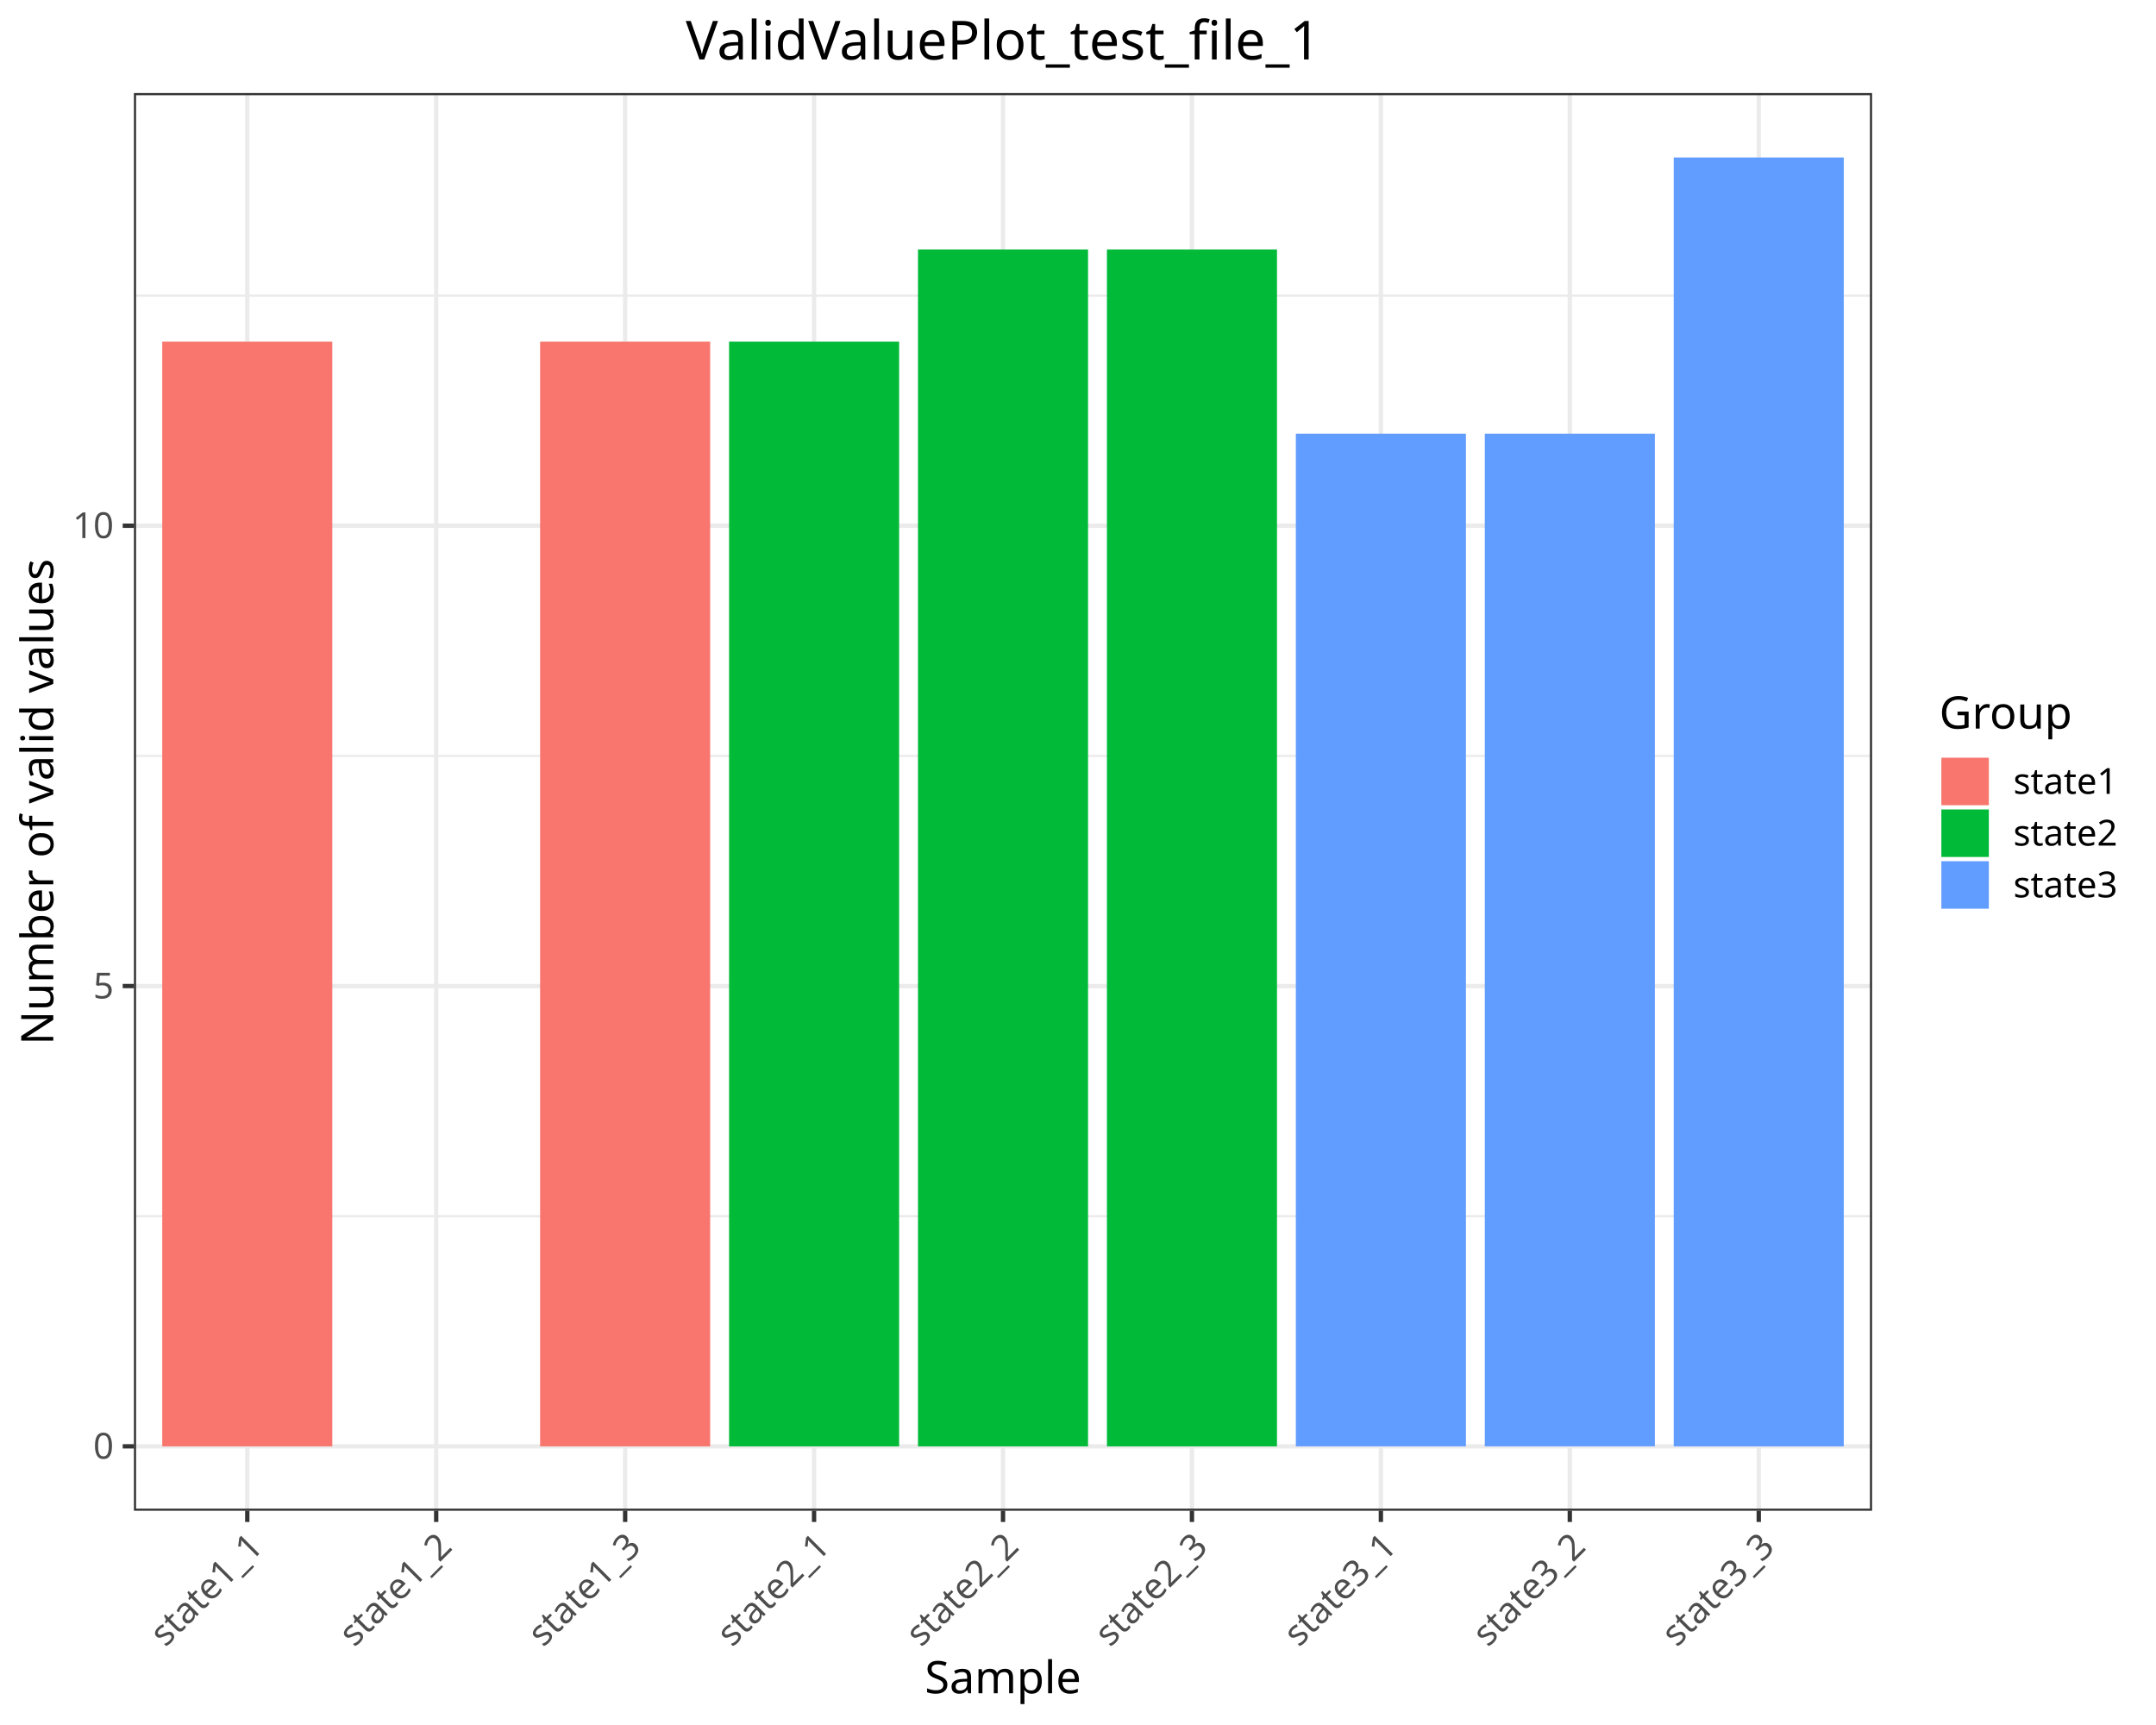
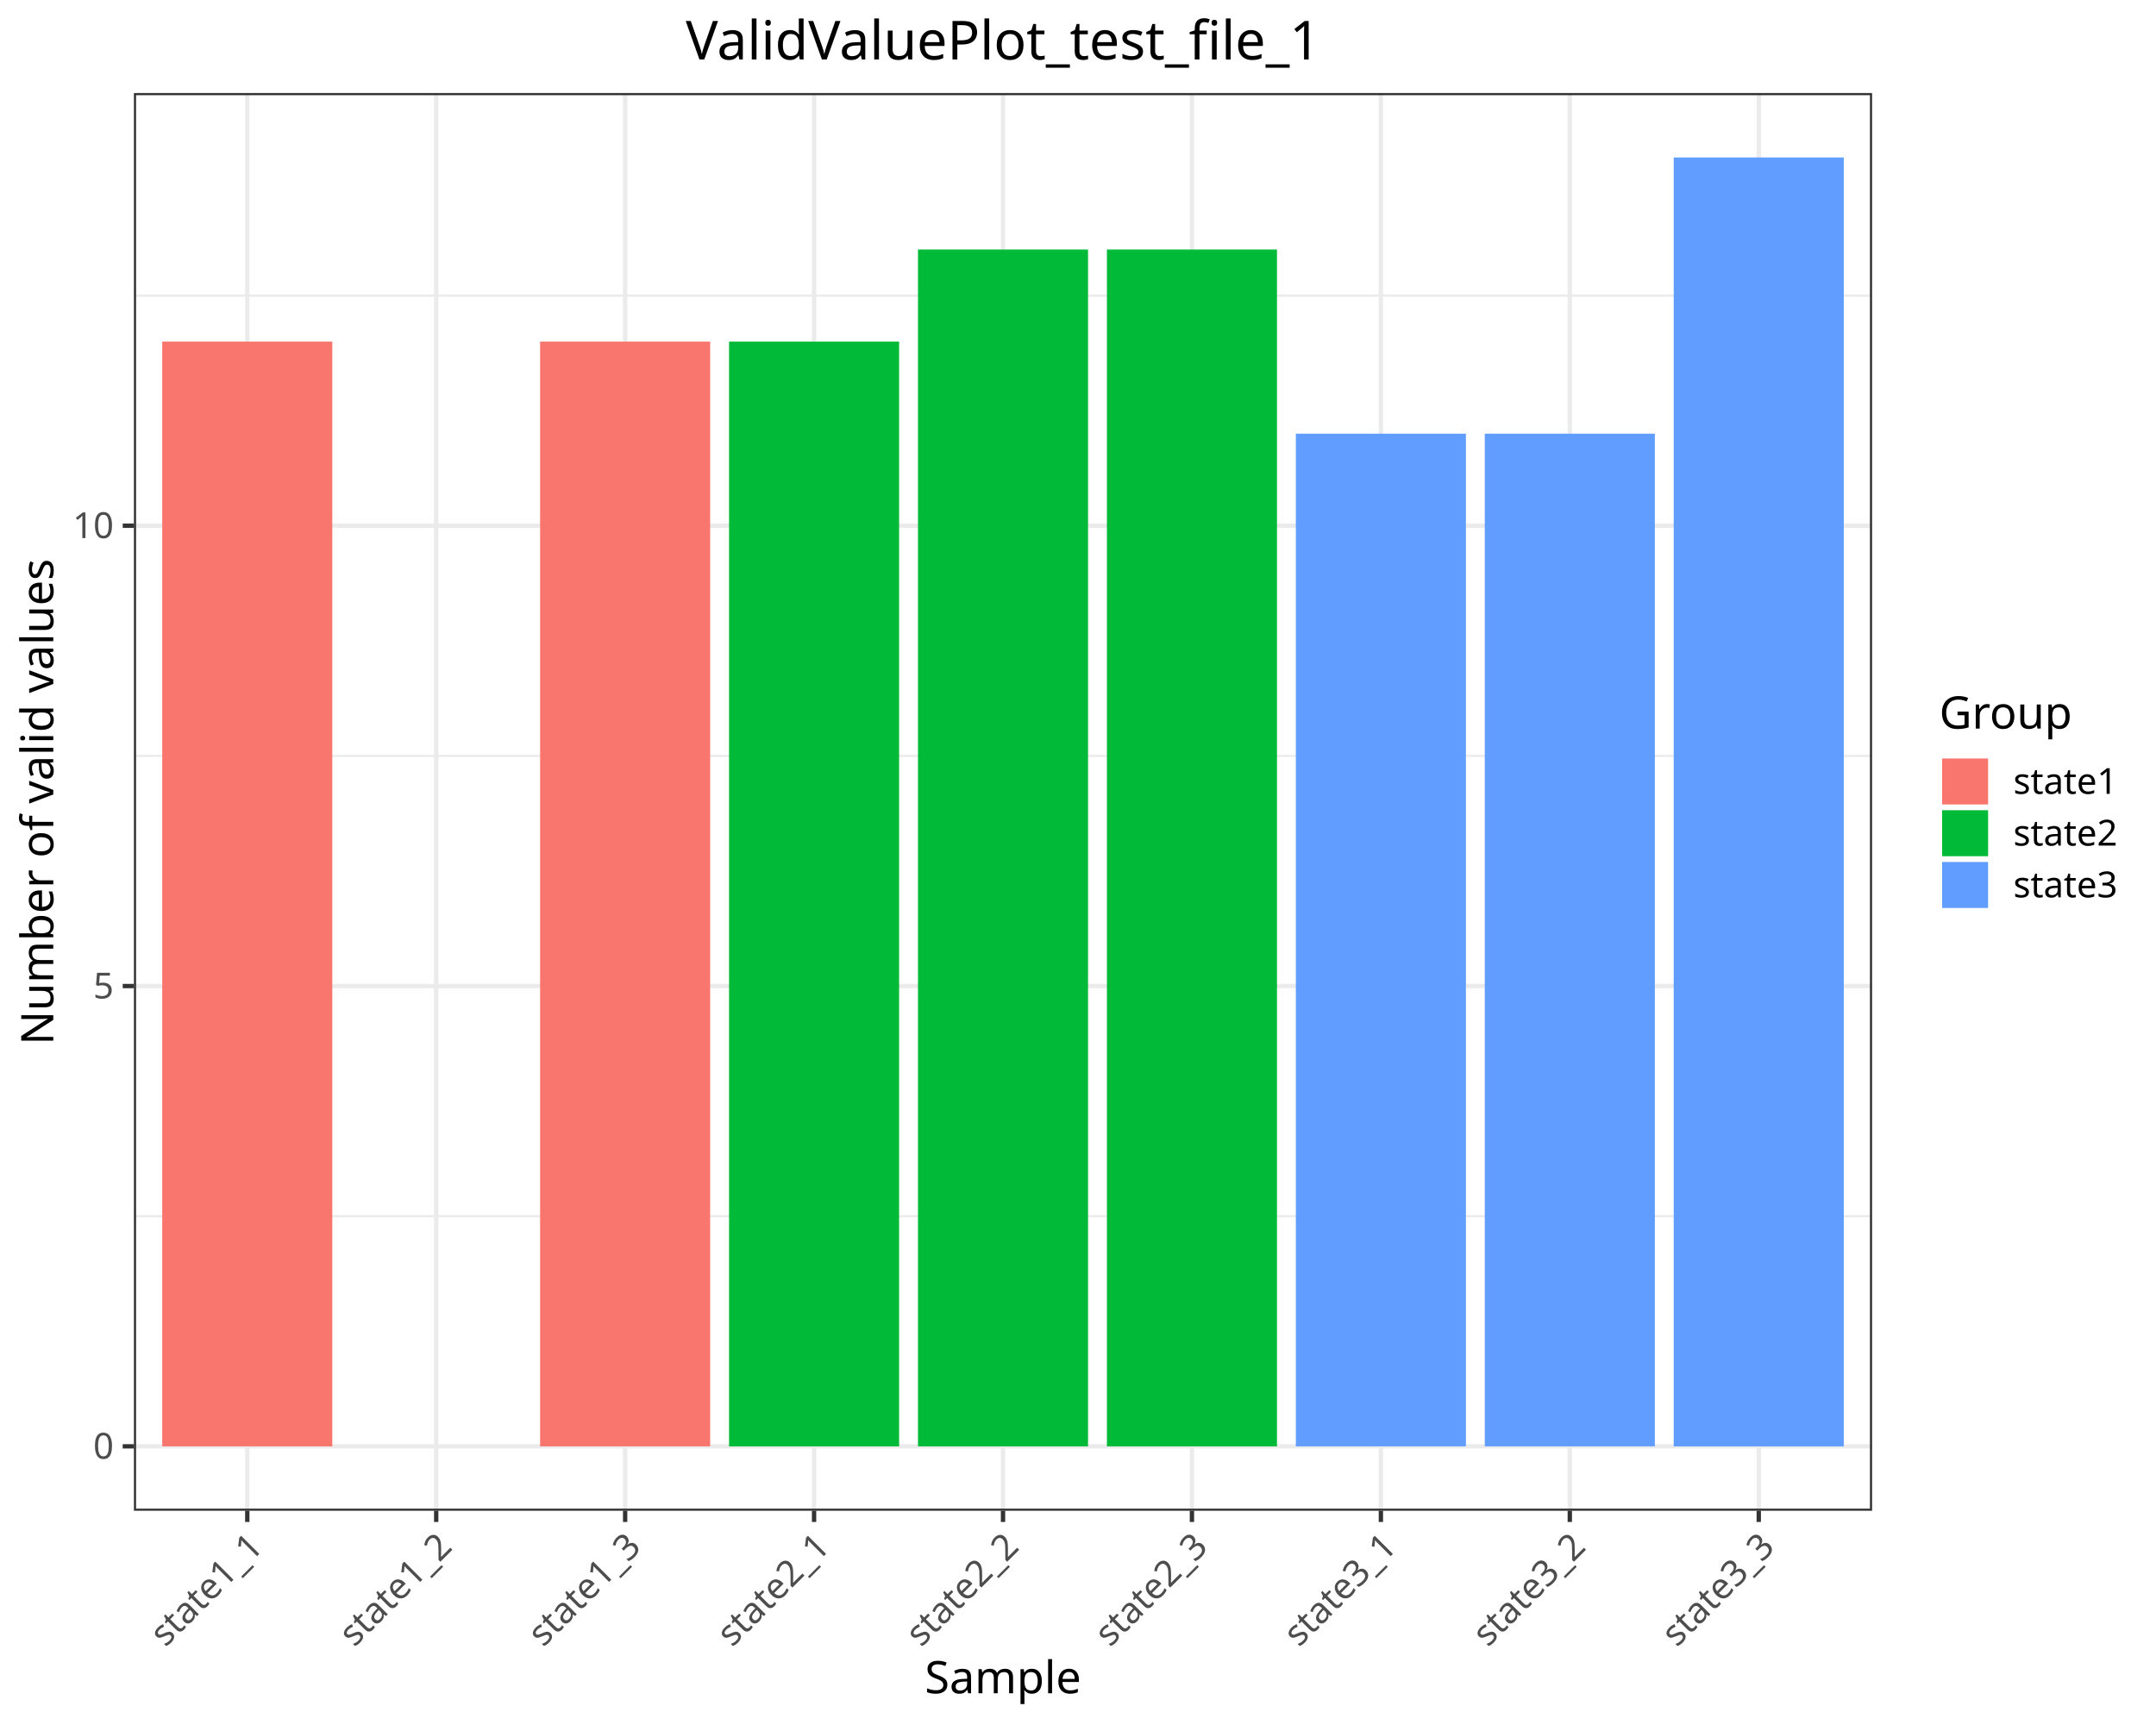
<svg xmlns="http://www.w3.org/2000/svg" class="svglite" data-engine-version="2.0" width="720.00pt" height="576.00pt" viewBox="0 0 720.00 576.00">
  <defs>
    <style type="text/css">
    .svglite line, .svglite polyline, .svglite polygon, .svglite path, .svglite rect, .svglite circle {
      fill: none;
      stroke: #000000;
      stroke-linecap: round;
      stroke-linejoin: round;
      stroke-miterlimit: 10.00;
    }
  </style>
  </defs>
  <rect width="100%" height="100%" style="stroke: none; fill: #FFFFFF;" />
  <defs>
    <clipPath id="cpMC4wMHw3MjAuMDB8MC4wMHw1NzYuMDA=">
      <rect x="0.00" y="0.00" width="720.00" height="576.00" />
    </clipPath>
  </defs>
  <g clip-path="url(#cpMC4wMHw3MjAuMDB8MC4wMHw1NzYuMDA=)">
    <rect x="0.00" y="0.00" width="720.00" height="576.00" style="stroke-width: 1.45; stroke: #FFFFFF; fill: #FFFFFF;" />
  </g>
  <defs>
    <clipPath id="cpNDQuNzJ8NjI1LjE5fDMxLjA3fDUwNC40Nw==">
      <rect x="44.72" y="31.07" width="580.47" height="473.40" />
    </clipPath>
  </defs>
  <g clip-path="url(#cpNDQuNzJ8NjI1LjE5fDMxLjA3fDUwNC40Nw==)">
    <rect x="44.72" y="31.07" width="580.47" height="473.40" style="stroke-width: 1.45; stroke: none; fill: #FFFFFF;" />
    <polyline points="44.72,406.10 625.19,406.10 " style="stroke-width: 0.73; stroke: #EBEBEB; stroke-linecap: butt;" />
    <polyline points="44.72,252.40 625.19,252.40 " style="stroke-width: 0.73; stroke: #EBEBEB; stroke-linecap: butt;" />
    <polyline points="44.72,98.70 625.19,98.70 " style="stroke-width: 0.73; stroke: #EBEBEB; stroke-linecap: butt;" />
    <polyline points="44.72,482.95 625.19,482.95 " style="stroke-width: 1.45; stroke: #EBEBEB; stroke-linecap: butt;" />
    <polyline points="44.72,329.25 625.19,329.25 " style="stroke-width: 1.45; stroke: #EBEBEB; stroke-linecap: butt;" />
    <polyline points="44.72,175.55 625.19,175.55 " style="stroke-width: 1.45; stroke: #EBEBEB; stroke-linecap: butt;" />
    <polyline points="82.58,504.47 82.58,31.07 " style="stroke-width: 1.45; stroke: #EBEBEB; stroke-linecap: butt;" />
    <polyline points="145.67,504.47 145.67,31.07 " style="stroke-width: 1.45; stroke: #EBEBEB; stroke-linecap: butt;" />
    <polyline points="208.77,504.47 208.77,31.07 " style="stroke-width: 1.45; stroke: #EBEBEB; stroke-linecap: butt;" />
    <polyline points="271.86,504.47 271.86,31.07 " style="stroke-width: 1.45; stroke: #EBEBEB; stroke-linecap: butt;" />
    <polyline points="334.96,504.47 334.96,31.07 " style="stroke-width: 1.45; stroke: #EBEBEB; stroke-linecap: butt;" />
    <polyline points="398.05,504.47 398.05,31.07 " style="stroke-width: 1.45; stroke: #EBEBEB; stroke-linecap: butt;" />
    <polyline points="461.15,504.47 461.15,31.07 " style="stroke-width: 1.45; stroke: #EBEBEB; stroke-linecap: butt;" />
    <polyline points="524.24,504.47 524.24,31.07 " style="stroke-width: 1.45; stroke: #EBEBEB; stroke-linecap: butt;" />
    <polyline points="587.34,504.47 587.34,31.07 " style="stroke-width: 1.45; stroke: #EBEBEB; stroke-linecap: butt;" />
-     <rect x="54.18" y="114.07" width="56.79" height="368.89" style="stroke-width: 1.07; stroke: none; stroke-linecap: butt; stroke-linejoin: miter; fill: #F8766D;" />
-     <rect x="117.28" y="482.95" width="56.79" height="0.00" style="stroke-width: 1.07; stroke: none; stroke-linecap: butt; stroke-linejoin: miter; fill: #F8766D;" />
-     <rect x="180.37" y="114.07" width="56.79" height="368.89" style="stroke-width: 1.07; stroke: none; stroke-linecap: butt; stroke-linejoin: miter; fill: #F8766D;" />
-     <rect x="243.47" y="114.07" width="56.79" height="368.89" style="stroke-width: 1.07; stroke: none; stroke-linecap: butt; stroke-linejoin: miter; fill: #00BA38;" />
-     <rect x="306.56" y="83.33" width="56.79" height="399.63" style="stroke-width: 1.07; stroke: none; stroke-linecap: butt; stroke-linejoin: miter; fill: #00BA38;" />
-     <rect x="369.66" y="83.33" width="56.79" height="399.63" style="stroke-width: 1.07; stroke: none; stroke-linecap: butt; stroke-linejoin: miter; fill: #00BA38;" />
-     <rect x="432.75" y="144.81" width="56.79" height="338.14" style="stroke-width: 1.07; stroke: none; stroke-linecap: butt; stroke-linejoin: miter; fill: #619CFF;" />
-     <rect x="495.85" y="144.81" width="56.79" height="338.14" style="stroke-width: 1.07; stroke: none; stroke-linecap: butt; stroke-linejoin: miter; fill: #619CFF;" />
-     <rect x="558.94" y="52.59" width="56.79" height="430.37" style="stroke-width: 1.07; stroke: none; stroke-linecap: butt; stroke-linejoin: miter; fill: #619CFF;" />
+     <rect x="54.18" y="114.07" width="56.79" height="368.89" style="stroke-width: 1.45; stroke: none; stroke-linecap: butt; stroke-linejoin: miter; fill: #F8766D;" />
+     <rect x="117.28" y="482.95" width="56.79" height="0.00" style="stroke-width: 1.45; stroke: none; stroke-linecap: butt; stroke-linejoin: miter; fill: #F8766D;" />
+     <rect x="180.37" y="114.07" width="56.79" height="368.89" style="stroke-width: 1.45; stroke: none; stroke-linecap: butt; stroke-linejoin: miter; fill: #F8766D;" />
+     <rect x="243.47" y="114.07" width="56.79" height="368.89" style="stroke-width: 1.45; stroke: none; stroke-linecap: butt; stroke-linejoin: miter; fill: #00BA38;" />
+     <rect x="306.56" y="83.33" width="56.79" height="399.63" style="stroke-width: 1.45; stroke: none; stroke-linecap: butt; stroke-linejoin: miter; fill: #00BA38;" />
+     <rect x="369.66" y="83.33" width="56.79" height="399.63" style="stroke-width: 1.45; stroke: none; stroke-linecap: butt; stroke-linejoin: miter; fill: #00BA38;" />
+     <rect x="432.75" y="144.81" width="56.79" height="338.14" style="stroke-width: 1.45; stroke: none; stroke-linecap: butt; stroke-linejoin: miter; fill: #619CFF;" />
+     <rect x="495.85" y="144.81" width="56.79" height="338.14" style="stroke-width: 1.45; stroke: none; stroke-linecap: butt; stroke-linejoin: miter; fill: #619CFF;" />
+     <rect x="558.94" y="52.59" width="56.79" height="430.37" style="stroke-width: 1.45; stroke: none; stroke-linecap: butt; stroke-linejoin: miter; fill: #619CFF;" />
    <rect x="44.72" y="31.07" width="580.47" height="473.40" style="stroke-width: 1.45; stroke: #333333;" />
  </g>
  <g clip-path="url(#cpMC4wMHw3MjAuMDB8MC4wMHw1NzYuMDA=)">
    <text x="37.99" y="487.08" text-anchor="end" style="font-size: 12.00px; fill: #4D4D4D; font-family: sans;" textLength="6.67px" lengthAdjust="spacingAndGlyphs">0</text>
    <text x="37.99" y="333.38" text-anchor="end" style="font-size: 12.00px; fill: #4D4D4D; font-family: sans;" textLength="6.67px" lengthAdjust="spacingAndGlyphs">5</text>
    <text x="37.99" y="179.68" text-anchor="end" style="font-size: 12.00px; fill: #4D4D4D; font-family: sans;" textLength="13.35px" lengthAdjust="spacingAndGlyphs">10</text>
    <polyline points="40.98,482.95 44.72,482.95 " style="stroke-width: 1.45; stroke: #333333; stroke-linecap: butt;" />
    <polyline points="40.98,329.25 44.72,329.25 " style="stroke-width: 1.45; stroke: #333333; stroke-linecap: butt;" />
    <polyline points="40.98,175.55 44.72,175.55 " style="stroke-width: 1.45; stroke: #333333; stroke-linecap: butt;" />
    <polyline points="82.58,508.21 82.58,504.47 " style="stroke-width: 1.45; stroke: #333333; stroke-linecap: butt;" />
    <polyline points="145.67,508.21 145.67,504.47 " style="stroke-width: 1.45; stroke: #333333; stroke-linecap: butt;" />
    <polyline points="208.77,508.21 208.77,504.47 " style="stroke-width: 1.45; stroke: #333333; stroke-linecap: butt;" />
    <polyline points="271.86,508.21 271.86,504.47 " style="stroke-width: 1.45; stroke: #333333; stroke-linecap: butt;" />
    <polyline points="334.96,508.21 334.96,504.47 " style="stroke-width: 1.45; stroke: #333333; stroke-linecap: butt;" />
    <polyline points="398.05,508.21 398.05,504.47 " style="stroke-width: 1.45; stroke: #333333; stroke-linecap: butt;" />
    <polyline points="461.15,508.21 461.15,504.47 " style="stroke-width: 1.45; stroke: #333333; stroke-linecap: butt;" />
    <polyline points="524.24,508.21 524.24,504.47 " style="stroke-width: 1.45; stroke: #333333; stroke-linecap: butt;" />
    <polyline points="587.34,508.21 587.34,504.47 " style="stroke-width: 1.45; stroke: #333333; stroke-linecap: butt;" />
    <text transform="translate(88.42,517.04) rotate(-45)" text-anchor="end" style="font-size: 12.00px; fill: #4D4D4D; font-family: sans;" textLength="46.04px" lengthAdjust="spacingAndGlyphs">state1_1</text>
    <text transform="translate(151.51,517.04) rotate(-45)" text-anchor="end" style="font-size: 12.00px; fill: #4D4D4D; font-family: sans;" textLength="46.04px" lengthAdjust="spacingAndGlyphs">state1_2</text>
    <text transform="translate(214.61,517.04) rotate(-45)" text-anchor="end" style="font-size: 12.00px; fill: #4D4D4D; font-family: sans;" textLength="46.04px" lengthAdjust="spacingAndGlyphs">state1_3</text>
    <text transform="translate(277.70,517.04) rotate(-45)" text-anchor="end" style="font-size: 12.00px; fill: #4D4D4D; font-family: sans;" textLength="46.04px" lengthAdjust="spacingAndGlyphs">state2_1</text>
    <text transform="translate(340.80,517.04) rotate(-45)" text-anchor="end" style="font-size: 12.00px; fill: #4D4D4D; font-family: sans;" textLength="46.04px" lengthAdjust="spacingAndGlyphs">state2_2</text>
    <text transform="translate(403.89,517.04) rotate(-45)" text-anchor="end" style="font-size: 12.00px; fill: #4D4D4D; font-family: sans;" textLength="46.04px" lengthAdjust="spacingAndGlyphs">state2_3</text>
    <text transform="translate(466.99,517.04) rotate(-45)" text-anchor="end" style="font-size: 12.00px; fill: #4D4D4D; font-family: sans;" textLength="46.04px" lengthAdjust="spacingAndGlyphs">state3_1</text>
    <text transform="translate(530.08,517.04) rotate(-45)" text-anchor="end" style="font-size: 12.00px; fill: #4D4D4D; font-family: sans;" textLength="46.04px" lengthAdjust="spacingAndGlyphs">state3_2</text>
    <text transform="translate(593.18,517.04) rotate(-45)" text-anchor="end" style="font-size: 12.00px; fill: #4D4D4D; font-family: sans;" textLength="46.04px" lengthAdjust="spacingAndGlyphs">state3_3</text>
    <text x="334.96" y="565.41" text-anchor="middle" style="font-size: 15.00px; font-family: sans;" textLength="50.87px" lengthAdjust="spacingAndGlyphs">Sample</text>
    <text transform="translate(17.79,267.77) rotate(-90)" text-anchor="middle" style="font-size: 15.00px; font-family: sans;" textLength="152.60px" lengthAdjust="spacingAndGlyphs">Number of valid values</text>
    <rect x="640.14" y="223.92" width="72.39" height="87.69" style="stroke-width: 1.45; stroke: none; fill: #FFFFFF;" />
    <text x="647.61" y="243.28" style="font-size: 15.00px; font-family: sans;" textLength="41.70px" lengthAdjust="spacingAndGlyphs">Group</text>
    <rect x="647.61" y="252.30" width="17.28" height="17.28" style="stroke-width: 1.45; stroke: none; fill: #FFFFFF;" />
-     <rect x="648.32" y="253.01" width="15.86" height="15.86" style="stroke-width: 1.07; stroke: none; stroke-linecap: butt; stroke-linejoin: miter; fill: #F8766D;" />
+     <rect x="648.58" y="253.27" width="15.35" height="15.35" style="stroke-width: 1.45; stroke: none; stroke-linecap: butt; stroke-linejoin: miter; fill: #F8766D;" />
    <rect x="647.61" y="269.58" width="17.28" height="17.28" style="stroke-width: 1.45; stroke: none; fill: #FFFFFF;" />
-     <rect x="648.32" y="270.29" width="15.86" height="15.86" style="stroke-width: 1.07; stroke: none; stroke-linecap: butt; stroke-linejoin: miter; fill: #00BA38;" />
+     <rect x="648.58" y="270.55" width="15.35" height="15.35" style="stroke-width: 1.45; stroke: none; stroke-linecap: butt; stroke-linejoin: miter; fill: #00BA38;" />
    <rect x="647.61" y="286.86" width="17.28" height="17.28" style="stroke-width: 1.45; stroke: none; fill: #FFFFFF;" />
-     <rect x="648.32" y="287.57" width="15.86" height="15.86" style="stroke-width: 1.07; stroke: none; stroke-linecap: butt; stroke-linejoin: miter; fill: #619CFF;" />
+     <rect x="648.58" y="287.83" width="15.35" height="15.35" style="stroke-width: 1.45; stroke: none; stroke-linecap: butt; stroke-linejoin: miter; fill: #619CFF;" />
    <text x="672.36" y="265.07" style="font-size: 12.00px; font-family: sans;" textLength="32.70px" lengthAdjust="spacingAndGlyphs">state1</text>
    <text x="672.36" y="282.35" style="font-size: 12.00px; font-family: sans;" textLength="32.70px" lengthAdjust="spacingAndGlyphs">state2</text>
    <text x="672.36" y="299.63" style="font-size: 12.00px; font-family: sans;" textLength="32.70px" lengthAdjust="spacingAndGlyphs">state3</text>
    <text x="334.96" y="19.86" text-anchor="middle" style="font-size: 18.00px; font-family: sans;" textLength="209.15px" lengthAdjust="spacingAndGlyphs">ValidValuePlot_test_file_1</text>
  </g>
</svg>
